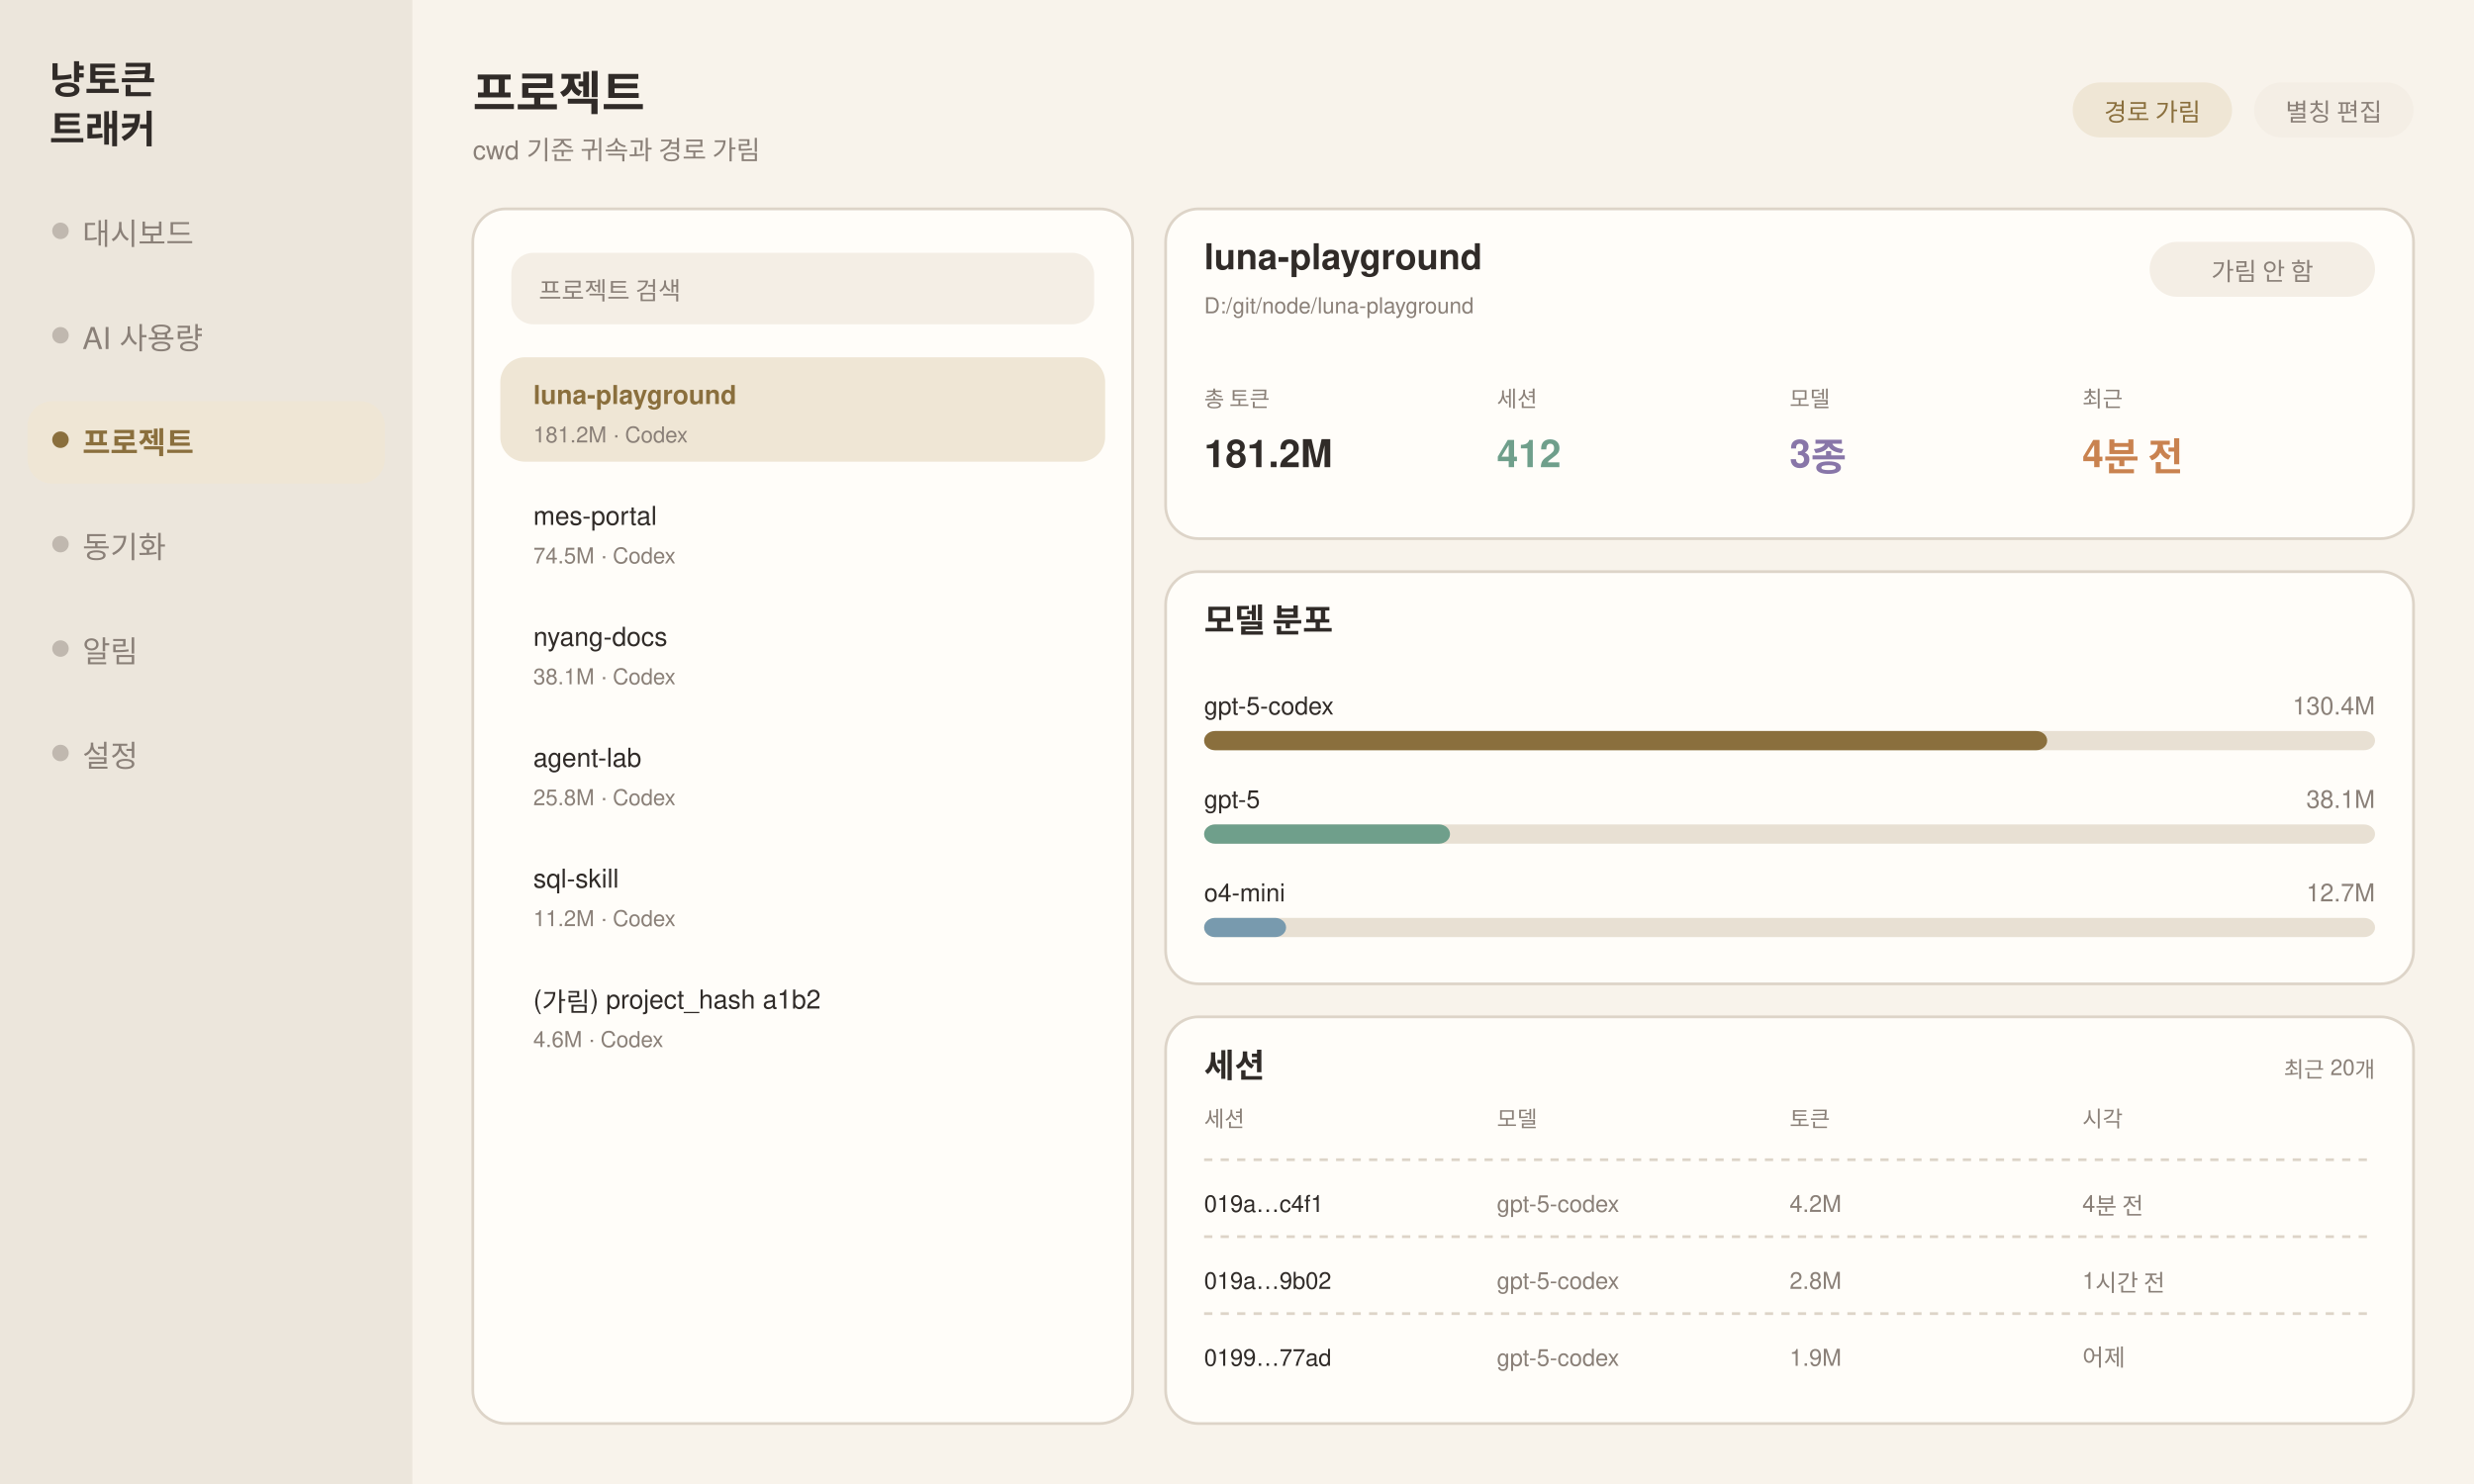
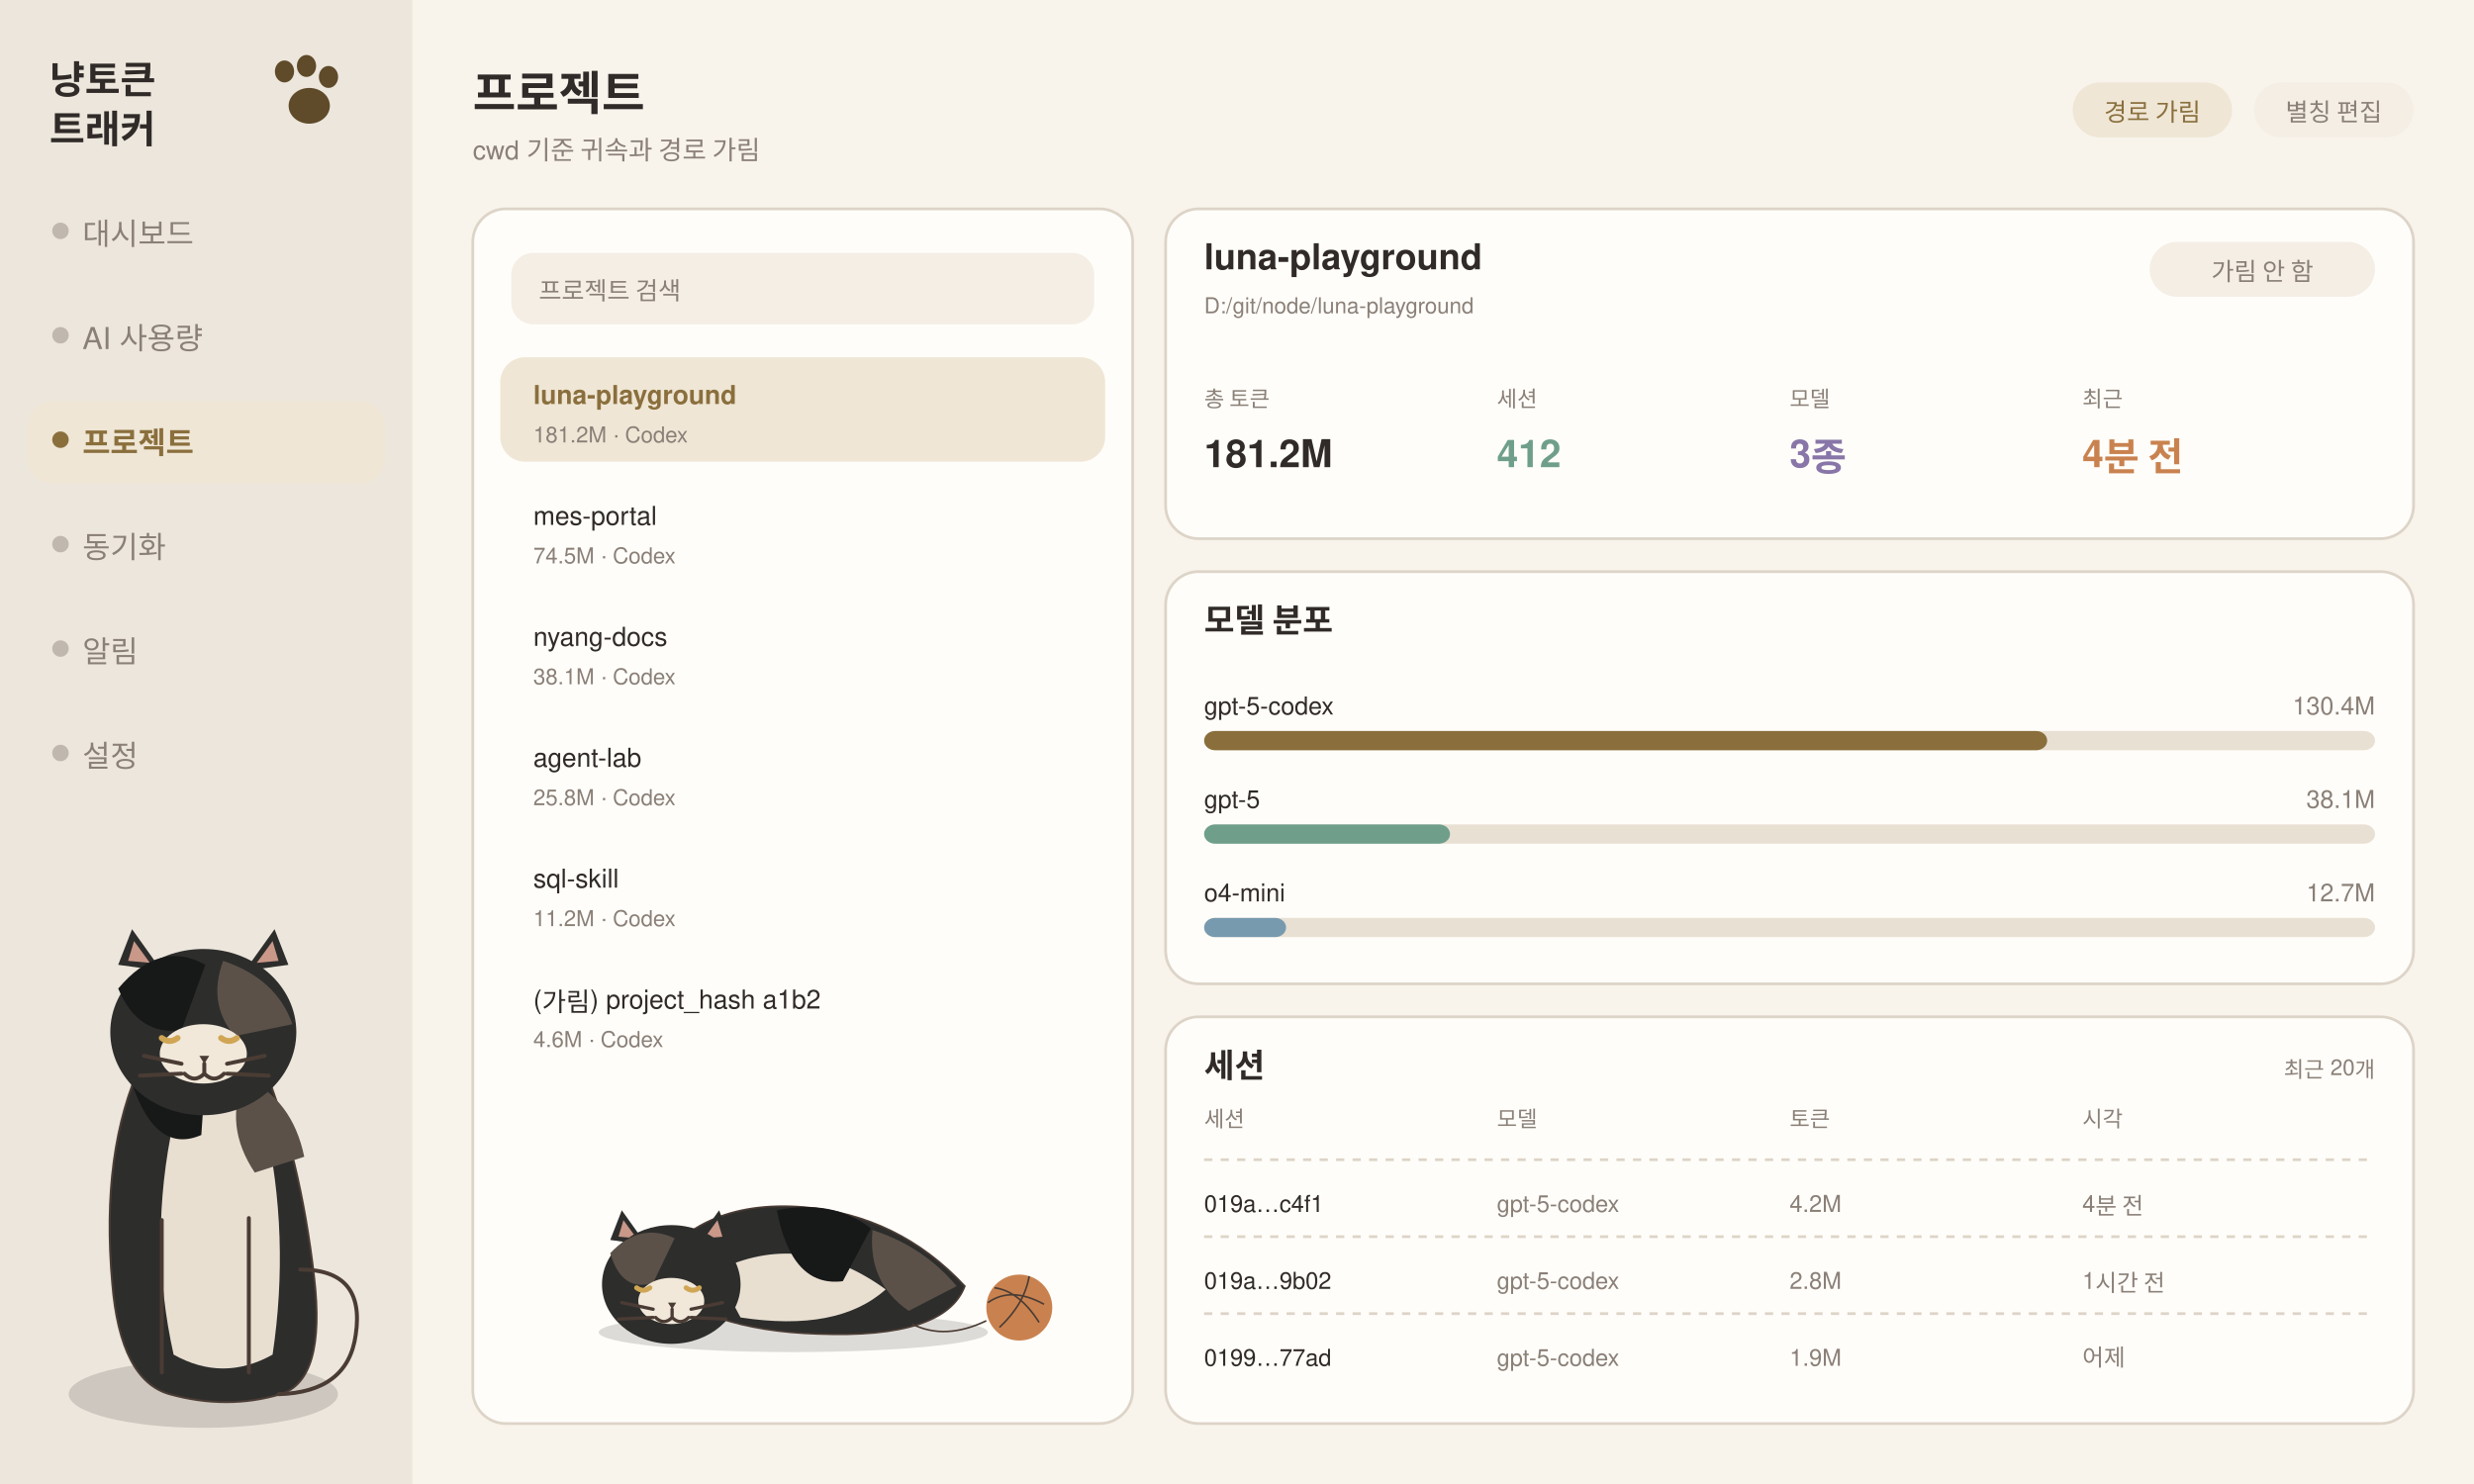
<svg xmlns="http://www.w3.org/2000/svg" viewBox="0 0 900 540" width="900" height="540" font-family="Segoe UI, Noto Sans KR, Helvetica, Arial, sans-serif" role="img" aria-label="project 화면 와이어프레임">
  <rect x="0" y="0" width="900" height="540" rx="0" fill="#f8f3eb" />
  <rect x="0" y="0" width="150" height="540" rx="0" fill="#ece6dc" />
  <text x="18" y="34" font-size="14" fill="#302b28" font-weight="bold" text-anchor="start">냥토큰</text>
  <text x="18" y="52" font-size="14" fill="#302b28" font-weight="bold" text-anchor="start">트래커</text>
  <text x="30" y="89" font-size="11" fill="#8a8078" font-weight="normal" text-anchor="start">대시보드</text>
  <circle cx="22" cy="84" r="3" fill="#8a8078" opacity="0.45" />
  <text x="30" y="127" font-size="11" fill="#8a8078" font-weight="normal" text-anchor="start">AI 사용량</text>
  <circle cx="22" cy="122" r="3" fill="#8a8078" opacity="0.45" />
  <rect x="10" y="146" width="130" height="30" rx="9" fill="#efe6d5" />
  <text x="30" y="165" font-size="11" fill="#8a6f3d" font-weight="bold" text-anchor="start">프로젝트</text>
  <circle cx="22" cy="160" r="3" fill="#8a6f3d" opacity="1" />
  <text x="30" y="203" font-size="11" fill="#8a8078" font-weight="normal" text-anchor="start">동기화</text>
  <circle cx="22" cy="198" r="3" fill="#8a8078" opacity="0.45" />
  <text x="30" y="241" font-size="11" fill="#8a8078" font-weight="normal" text-anchor="start">알림</text>
  <circle cx="22" cy="236" r="3" fill="#8a8078" opacity="0.45" />
  <text x="30" y="279" font-size="11" fill="#8a8078" font-weight="normal" text-anchor="start">설정</text>
  <circle cx="22" cy="274" r="3" fill="#8a8078" opacity="0.45" />
  <text x="172" y="40" font-size="17" fill="#302b28" font-weight="bold" text-anchor="start">프로젝트</text>
  <text x="172" y="58" font-size="9.5" fill="#8a8078" font-weight="normal" text-anchor="start">cwd 기준 귀속과 경로 가림</text>
  <rect x="820" y="30" width="58" height="20" rx="10" fill="#f4eee5" />
  <text x="849.0" y="44" font-size="9" fill="#8a8078" font-weight="normal" text-anchor="middle">별칭 편집</text>
  <rect x="754" y="30" width="58" height="20" rx="10" fill="#efe6d5" />
  <text x="783.0" y="44" font-size="9" fill="#8a6f3d" font-weight="normal" text-anchor="middle">경로 가림</text>
  <rect x="172" y="76" width="240.04" height="442" rx="12" fill="#fffdf9" stroke="#ddd4c8" />
  <rect x="186" y="92" width="212.04" height="26" rx="8" fill="#f4eee5" />
  <text x="196" y="109" font-size="9" fill="#8a8078" font-weight="normal" text-anchor="start">프로젝트 검색</text>
  <rect x="182" y="130" width="220.04" height="38" rx="9" fill="#efe6d5" />
  <text x="194" y="147" font-size="9.5" fill="#8a6f3d" font-weight="bold" text-anchor="start">luna-playground</text>
  <text x="194" y="161" font-size="8" fill="#8a8078" font-weight="normal" text-anchor="start">181.2M · Codex</text>
  <text x="194" y="191" font-size="9.5" fill="#302b28" font-weight="normal" text-anchor="start">mes-portal</text>
  <text x="194" y="205" font-size="8" fill="#8a8078" font-weight="normal" text-anchor="start">74.5M · Codex</text>
  <text x="194" y="235" font-size="9.5" fill="#302b28" font-weight="normal" text-anchor="start">nyang-docs</text>
  <text x="194" y="249" font-size="8" fill="#8a8078" font-weight="normal" text-anchor="start">38.1M · Codex</text>
  <text x="194" y="279" font-size="9.5" fill="#302b28" font-weight="normal" text-anchor="start">agent-lab</text>
  <text x="194" y="293" font-size="8" fill="#8a8078" font-weight="normal" text-anchor="start">25.8M · Codex</text>
  <text x="194" y="323" font-size="9.5" fill="#302b28" font-weight="normal" text-anchor="start">sql-skill</text>
  <text x="194" y="337" font-size="8" fill="#8a8078" font-weight="normal" text-anchor="start">11.2M · Codex</text>
  <text x="194" y="367" font-size="9.5" fill="#302b28" font-weight="normal" text-anchor="start">(가림) project_hash a1b2</text>
  <text x="194" y="381" font-size="8" fill="#8a8078" font-weight="normal" text-anchor="start">4.6M · Codex</text>
  <rect x="424.04" y="76" width="453.96" height="120" rx="12" fill="#fffdf9" stroke="#ddd4c8" />
  <text x="438.04" y="98" font-size="13" fill="#302b28" font-weight="bold" text-anchor="start">luna-playground</text>
  <text x="438.04" y="114" font-size="8" fill="#8a8078" font-weight="normal" text-anchor="start">D:/git/node/luna-playground</text>
  <rect x="782.0" y="88" width="82" height="20" rx="10" fill="#f4eee5" />
  <text x="823.0" y="102" font-size="9" fill="#8a8078" font-weight="normal" text-anchor="middle">가림 안 함</text>
  <text x="438.04" y="148" font-size="8" fill="#8a8078" font-weight="normal" text-anchor="start">총 토큰</text>
  <text x="438.04" y="170" font-size="14" fill="#302b28" font-weight="bold" text-anchor="start">181.2M</text>
  <text x="544.53" y="148" font-size="8" fill="#8a8078" font-weight="normal" text-anchor="start">세션</text>
  <text x="544.53" y="170" font-size="14" fill="#6f9f8b" font-weight="bold" text-anchor="start">412</text>
  <text x="651.02" y="148" font-size="8" fill="#8a8078" font-weight="normal" text-anchor="start">모델</text>
  <text x="651.02" y="170" font-size="14" fill="#8876a8" font-weight="bold" text-anchor="start">3종</text>
  <text x="757.51" y="148" font-size="8" fill="#8a8078" font-weight="normal" text-anchor="start">최근</text>
  <text x="757.51" y="170" font-size="14" fill="#c9824f" font-weight="bold" text-anchor="start">4분 전</text>
  <rect x="424.04" y="208" width="453.96" height="150" rx="12" fill="#fffdf9" stroke="#ddd4c8" />
  <text x="438.04" y="230" font-size="12" fill="#302b28" font-weight="bold" text-anchor="start">모델 분포</text>
  <text x="438.04" y="260" font-size="9" fill="#302b28" font-weight="normal" text-anchor="start">gpt-5-codex</text>
  <text x="864.0" y="260" font-size="9" fill="#8a8078" font-weight="normal" text-anchor="end">130.4M</text>
  <rect x="438.04" y="266" width="425.96" height="7" rx="4" fill="#e8e0d3" />
  <rect x="438.04" y="266" width="306.691" height="7" rx="4" fill="#8a6f3d" />
  <text x="438.04" y="294" font-size="9" fill="#302b28" font-weight="normal" text-anchor="start">gpt-5</text>
  <text x="864.0" y="294" font-size="9" fill="#8a8078" font-weight="normal" text-anchor="end">38.1M</text>
  <rect x="438.04" y="300" width="425.96" height="7" rx="4" fill="#e8e0d3" />
  <rect x="438.04" y="300" width="89.452" height="7" rx="4" fill="#6f9f8b" />
  <text x="438.04" y="328" font-size="9" fill="#302b28" font-weight="normal" text-anchor="start">o4-mini</text>
  <text x="864.0" y="328" font-size="9" fill="#8a8078" font-weight="normal" text-anchor="end">12.7M</text>
  <rect x="438.04" y="334" width="425.96" height="7" rx="4" fill="#e8e0d3" />
  <rect x="438.04" y="334" width="29.817" height="7" rx="4" fill="#789aae" />
  <rect x="424.04" y="370" width="453.96" height="148" rx="12" fill="#fffdf9" stroke="#ddd4c8" />
  <text x="438.04" y="392" font-size="12" fill="#302b28" font-weight="bold" text-anchor="start">세션</text>
  <text x="864.0" y="392" font-size="8" fill="#8a8078" font-weight="normal" text-anchor="end">최근 20개</text>
  <text x="438.04" y="410" font-size="8" fill="#8a8078" font-weight="normal" text-anchor="start">세션</text>
  <text x="544.53" y="410" font-size="8" fill="#8a8078" font-weight="normal" text-anchor="start">모델</text>
  <text x="651.02" y="410" font-size="8" fill="#8a8078" font-weight="normal" text-anchor="start">토큰</text>
  <text x="757.51" y="410" font-size="8" fill="#8a8078" font-weight="normal" text-anchor="start">시각</text>
  <line x1="438.04" y1="422" x2="864.0" y2="422" stroke="#ddd4c8" stroke-dasharray="3 3" />
  <text x="438.04" y="441" font-size="8.5" fill="#302b28" font-weight="normal" text-anchor="start">019a…c4f1</text>
  <text x="544.53" y="441" font-size="8.5" fill="#8a8078" font-weight="normal" text-anchor="start">gpt-5-codex</text>
  <text x="651.02" y="441" font-size="8.5" fill="#8a8078" font-weight="normal" text-anchor="start">4.2M</text>
  <text x="757.51" y="441" font-size="8.5" fill="#8a8078" font-weight="normal" text-anchor="start">4분 전</text>
  <line x1="438.04" y1="450" x2="864.0" y2="450" stroke="#ddd4c8" stroke-dasharray="3 3" />
  <text x="438.04" y="469" font-size="8.5" fill="#302b28" font-weight="normal" text-anchor="start">019a…9b02</text>
  <text x="544.53" y="469" font-size="8.5" fill="#8a8078" font-weight="normal" text-anchor="start">gpt-5-codex</text>
  <text x="651.02" y="469" font-size="8.5" fill="#8a8078" font-weight="normal" text-anchor="start">2.8M</text>
  <text x="757.51" y="469" font-size="8.5" fill="#8a8078" font-weight="normal" text-anchor="start">1시간 전</text>
  <line x1="438.04" y1="478" x2="864.0" y2="478" stroke="#ddd4c8" stroke-dasharray="3 3" />
  <text x="438.04" y="497" font-size="8.5" fill="#302b28" font-weight="normal" text-anchor="start">0199…77ad</text>
  <text x="544.53" y="497" font-size="8.5" fill="#8a8078" font-weight="normal" text-anchor="start">gpt-5-codex</text>
  <text x="651.02" y="497" font-size="8.5" fill="#8a8078" font-weight="normal" text-anchor="start">1.9M</text>
  <text x="757.51" y="497" font-size="8.5" fill="#8a8078" font-weight="normal" text-anchor="start">어제</text>
+   <g aria-hidden="true" transform="translate(98 22) scale(1)">
+     <ellipse cx="5.5" cy="4" rx="3.5" ry="4" fill="#5f4a29" />
+     <ellipse cx="13.5" cy="2" rx="3.5" ry="4" fill="#5f4a29" />
+     <ellipse cx="21.5" cy="6" rx="3.5" ry="4" fill="#5f4a29" />
+     <ellipse cx="14.5" cy="16.5" rx="7.5" ry="6.5" fill="#5f4a29" />
+   </g>
+   <g aria-hidden="true" transform="translate(7 305) scale(0.72)">
+     <ellipse fill="#00000022" cx="93" cy="281" rx="68" ry="17" />
+     <path fill="#2d2d2c" stroke="#4a3c34" stroke-width="1" d="M62 113q-21 45-15 112 4 49 29 56 29 8 56 0 23-7 17-59-7-61-26-108Z" />
+     <path fill="#e8dfd1" d="M78 143q26-16 46 0 13 58 4 118-25 14-50 0-13-58 0-118Z" />
+     <path fill="#171818" d="M57 124q18-23 38-18l-3 44q-23 10-35-26Z" />
+     <path fill="#5b5148" d="M114 121q24 11 30 40l-25 8q-16-24-5-48Z" />
+     <g transform="translate(48 45)">
+       <g transform="translate(2 1) scale(1 1)">
+         <path fill="#2d2d2c" d="M0 18 7 0 22 21Z" />
+         <path fill="#c99888" d="M5 16 8 6 16 17Z" />
+       </g>
+       <g transform="translate(88 1) scale(-1 1)">
+         <path fill="#2d2d2c" d="M0 18 7 0 22 21Z" />
+         <path fill="#c99888" d="M5 16 8 6 16 17Z" />
+       </g>
+       <ellipse fill="#2d2d2c" cx="45" cy="53" rx="47" ry="42" />
+       <path fill="#171818" d="M2 31q21-25 44-12L34 52Q12 55 2 31Z" />
+       <path fill="#5b5148" d="M55 17q27 9 35 32l-29 6q-14-16-6-38Z" />
+       <ellipse fill="#f1e8da" cx="45" cy="64" rx="22" ry="15" />
+       <g transform="translate(12 38) scale(1)">
+         <path fill="none" stroke="#d0a654" stroke-width="3" stroke-linecap="round" d="M12 18q4 3 8 0" />
+         <path fill="none" stroke="#d0a654" stroke-width="3" stroke-linecap="round" d="M42 18q4 3 8 0" />
+         <path fill="#4a3c34" d="m31 27 5 0-2.5 4Z" />
+         <path fill="none" stroke="#4a3c34" stroke-width="2" stroke-linecap="round" d="M33.5 31v5m0 0q-5 5-10 0m10 0q5 5 10 0" />
+         <path fill="none" stroke="#4a3c34" stroke-width="2" stroke-linecap="round" d="M22 31 3 27m19 9L1 37m44-6 19-4m-19 9 21 1" />
+       </g>
+     </g>
+     <path fill="none" stroke="#4a3c34" stroke-width="2" stroke-linecap="round" d="M142 218q33 0 28 33-4 29-39 30" />
+     <path fill="none" stroke="#4a3c34" stroke-width="2" stroke-linecap="round" d="M72 270v-77m44 77v-78" />
+   </g>
+   <g aria-hidden="true" transform="translate(198 420) scale(0.6)">
+     <ellipse fill="#00000022" cx="151" cy="108" rx="118" ry="12" />
+     <path fill="#2d2d2c" stroke="#4a3c34" stroke-width="1" d="M63 75q28-48 94-43 58 5 98 48-12 32-89 29-68-2-103-34Z" />
+     <path fill="#e8dfd1" d="M104 71q52-26 103 11-29 26-88 17Z" />
+     <path fill="#171818" d="M141 34q34-7 57 11l-17 32q-31 4-40-43Z" />
+     <path fill="#5b5148" d="M199 46q31 10 51 34l-29 15q-25-17-22-49Z" />
+     <g transform="translate(35 34)">
+       <g transform="translate(5 0) scale(1 1)">
+         <path fill="#2d2d2c" d="M0 18 7 0 22 21Z" />
+         <path fill="#c99888" d="M5 16 8 6 16 17Z" />
+       </g>
+       <g transform="translate(78 0) scale(-1 1)">
+         <path fill="#2d2d2c" d="M0 18 7 0 22 21Z" />
+         <path fill="#c99888" d="M5 16 8 6 16 17Z" />
+       </g>
+       <ellipse fill="#2d2d2c" cx="42" cy="45" rx="42" ry="36" />
+       <path fill="#5b5148" d="M5 26q18-19 39-9L31 44Q12 50 5 26Z" />
+       <ellipse fill="#f1e8da" cx="42" cy="55" rx="20" ry="14" />
+       <g transform="translate(9 29) scale(1)">
+         <path fill="none" stroke="#d0a654" stroke-width="3" stroke-linecap="round" d="M12 18q4 3 8 0" />
+         <path fill="none" stroke="#d0a654" stroke-width="3" stroke-linecap="round" d="M42 18q4 3 8 0" />
+         <path fill="#4a3c34" d="m31 27 5 0-2.5 4Z" />
+         <path fill="none" stroke="#4a3c34" stroke-width="2" stroke-linecap="round" d="M33.5 31v5m0 0q-5 5-10 0m10 0q5 5 10 0" />
+         <path fill="none" stroke="#4a3c34" stroke-width="2" stroke-linecap="round" d="M22 31 3 27m19 9L1 37m44-6 19-4m-19 9 21 1" />
+       </g>
+     </g>
+     <circle fill="#c9824f" cx="288" cy="93" r="20" />
+     <path fill="none" stroke="#4a3c34" stroke-width="1" d="M269 90q14-10 34 1m-30-10q15 2 27 21m-6-28q-3 17-18 31m-8-4q-25 12-45 2" />
+   </g>
</svg>
